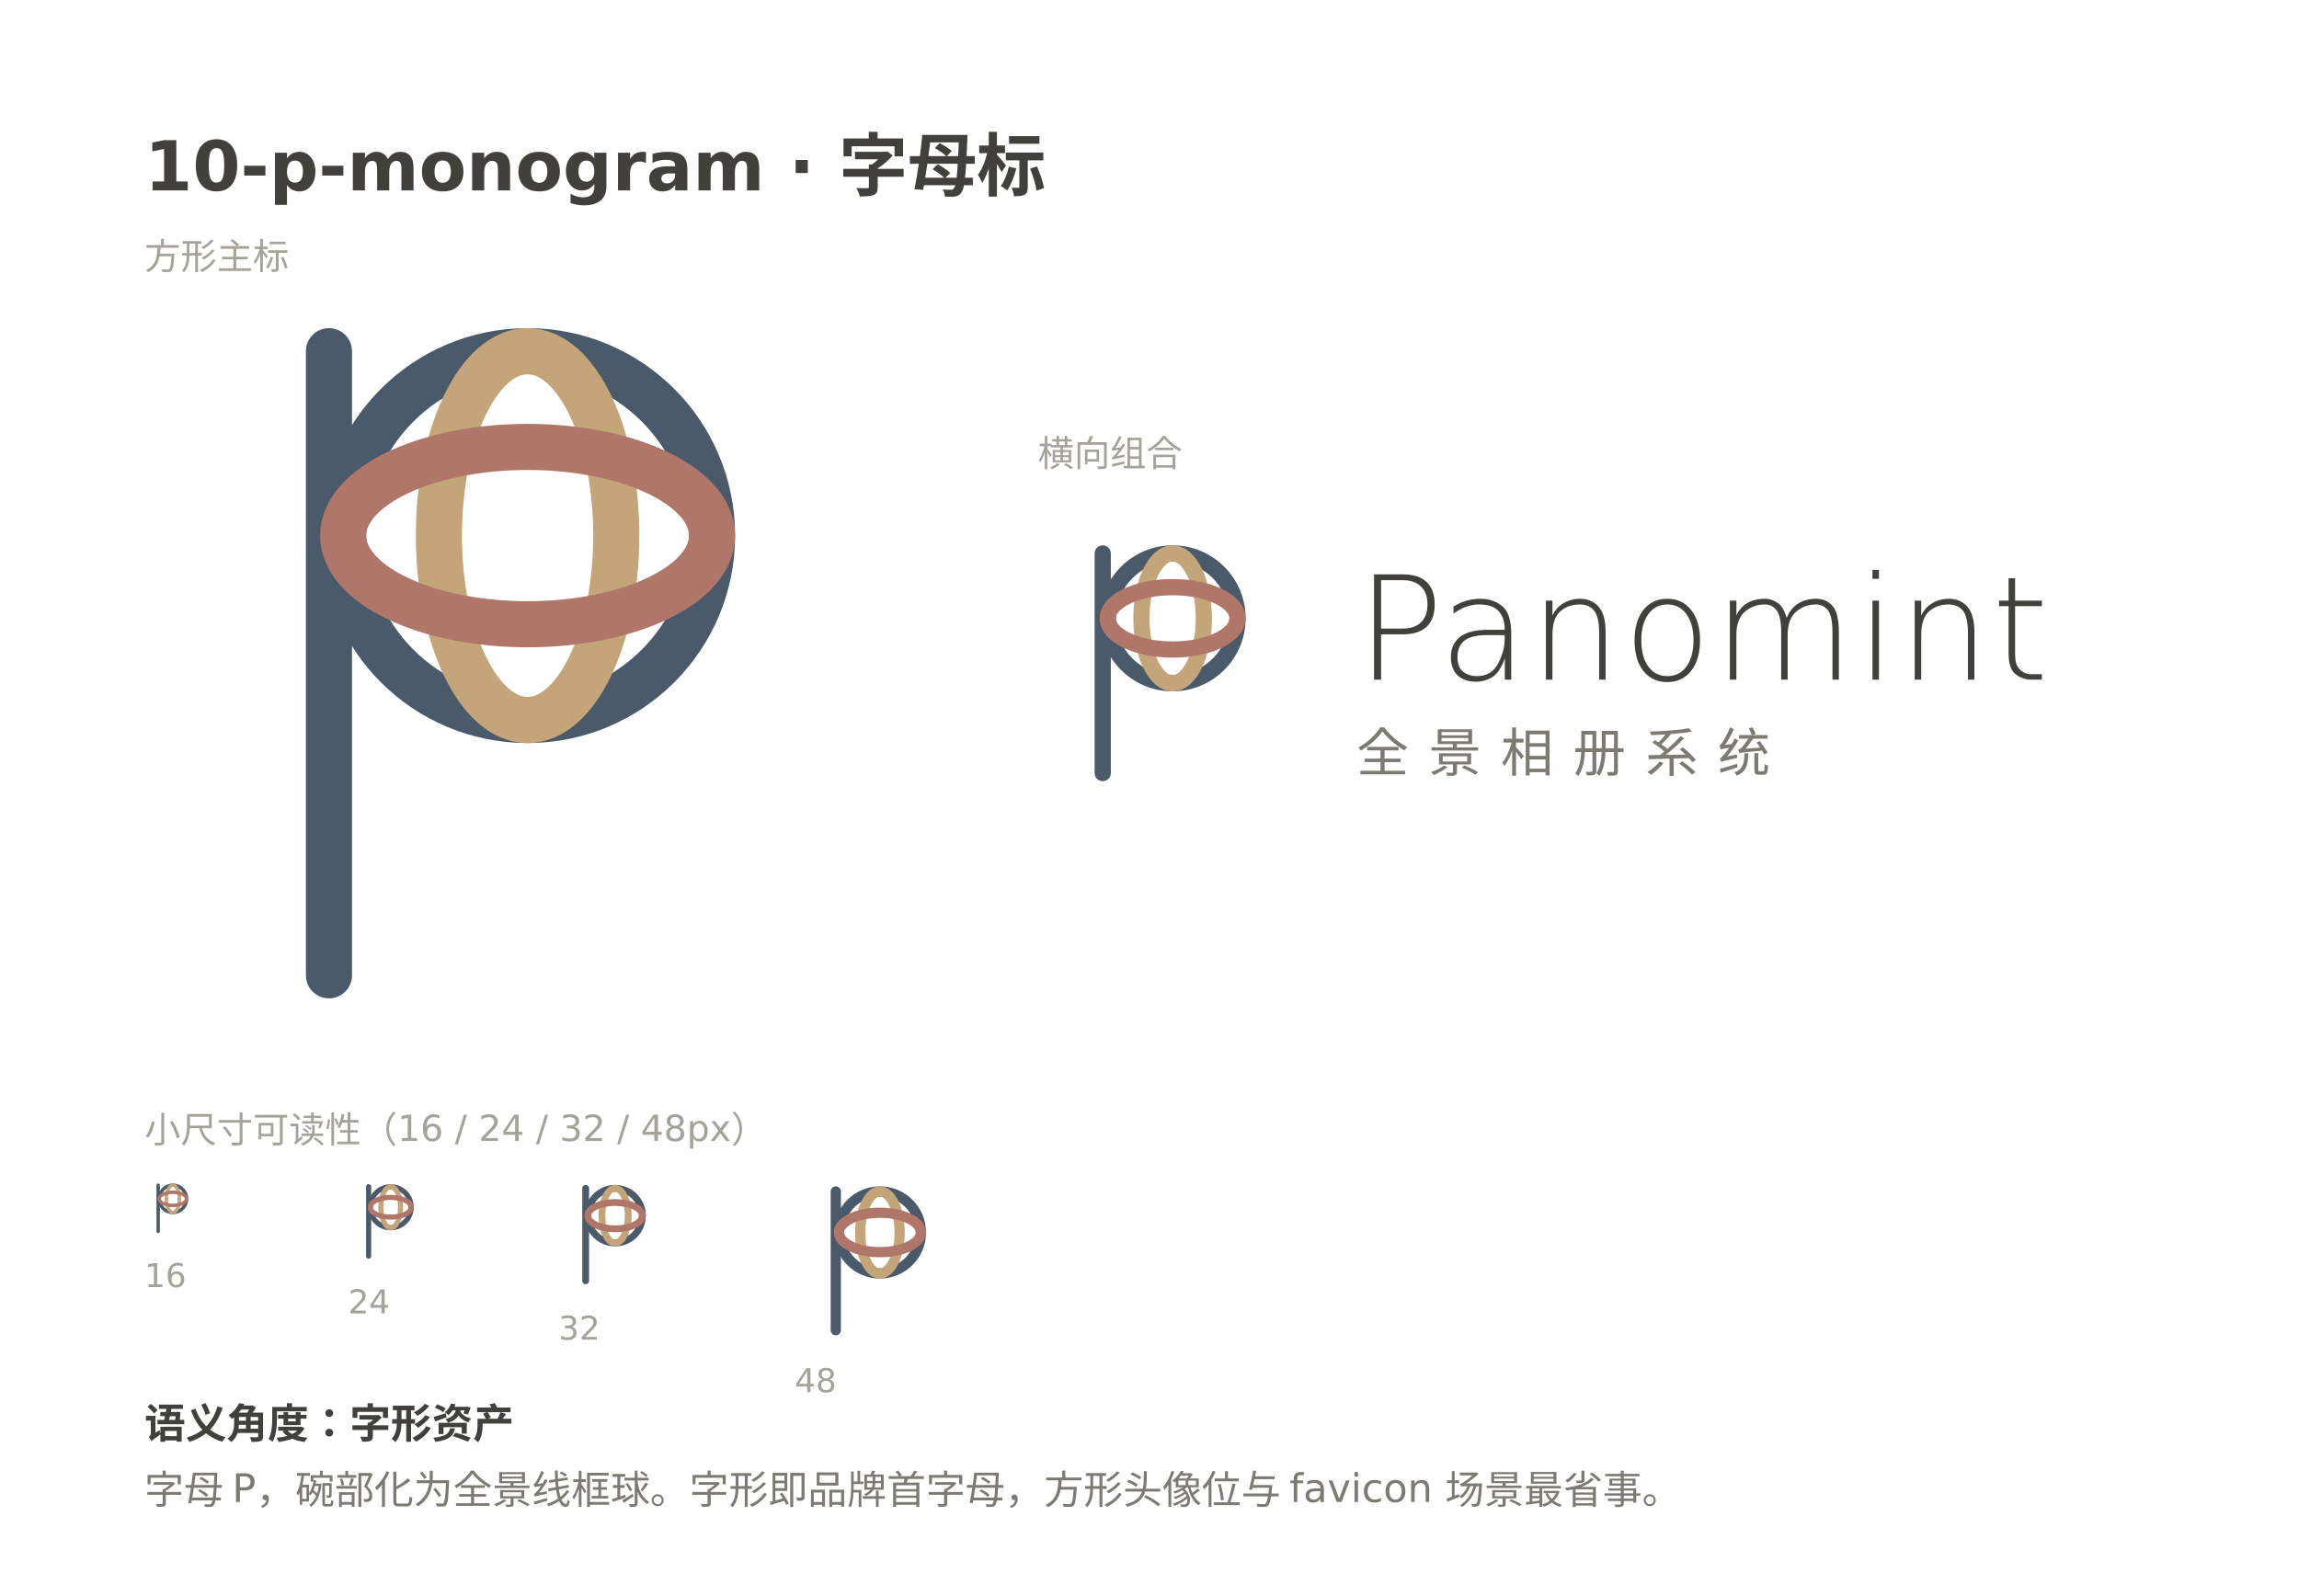
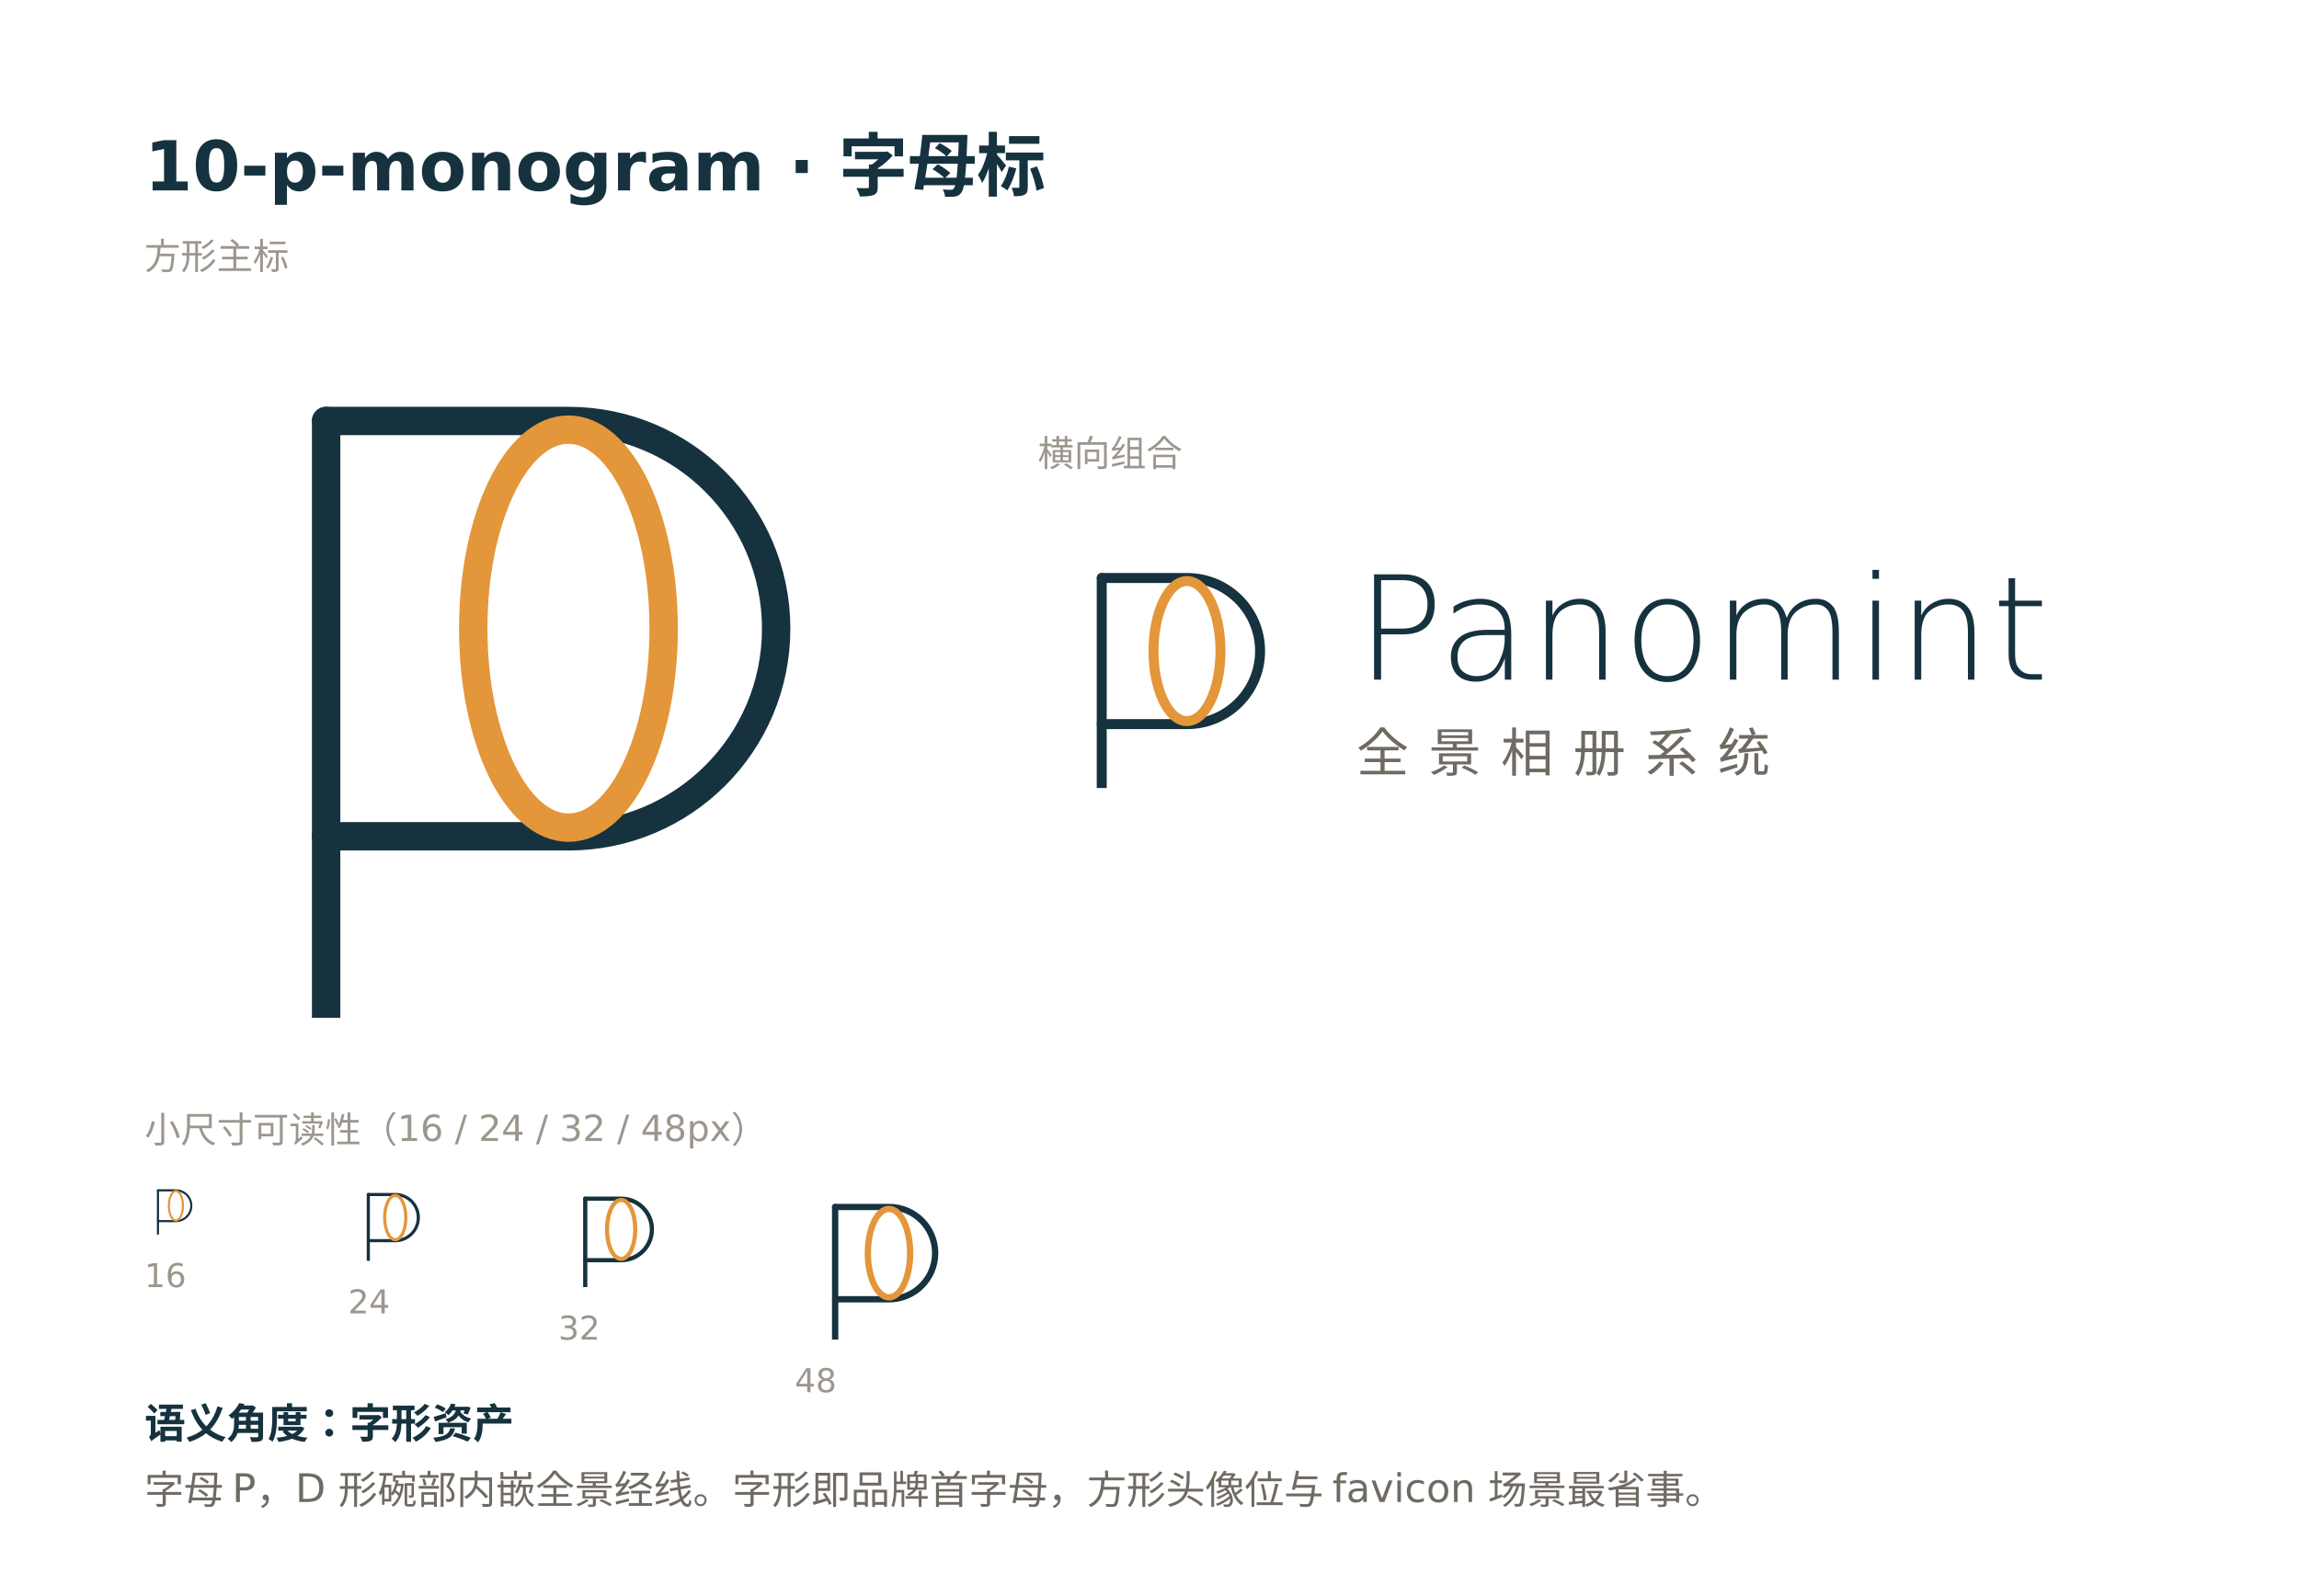
<svg xmlns="http://www.w3.org/2000/svg" width="700" height="486" viewBox="0 0 700 486">
-   <text x="44.0" y="58.0" font-family="&quot;Outfit&quot;,&quot;Segoe UI&quot;,&quot;Noto Sans SC&quot;,&quot;PingFang SC&quot;,&quot;Microsoft YaHei&quot;,&quot;DejaVu Sans&quot;,&quot;Liberation Sans&quot;,&quot;Helvetica Neue&quot;,sans-serif" font-size="21" font-weight="600" fill="#41403c" text-anchor="start">10-p-monogram  ·  字母标</text>
-   <text x="44.0" y="82.0" font-family="&quot;Outfit&quot;,&quot;Segoe UI&quot;,&quot;Noto Sans SC&quot;,&quot;PingFang SC&quot;,&quot;Microsoft YaHei&quot;,&quot;DejaVu Sans&quot;,&quot;Liberation Sans&quot;,&quot;Helvetica Neue&quot;,sans-serif" font-size="11" font-weight="400" fill="#a5a29a" text-anchor="start">方形主标</text>
+   <text x="44.0" y="58.0" font-family="&quot;Outfit&quot;,&quot;Segoe UI&quot;,&quot;Noto Sans SC&quot;,&quot;PingFang SC&quot;,&quot;Microsoft YaHei&quot;,&quot;DejaVu Sans&quot;,&quot;Liberation Sans&quot;,&quot;Helvetica Neue&quot;,sans-serif" font-size="21" font-weight="600" fill="#16323F" text-anchor="start">10-p-monogram  ·  字母标</text>
+   <text x="44.0" y="82.0" font-family="&quot;Outfit&quot;,&quot;Segoe UI&quot;,&quot;Noto Sans SC&quot;,&quot;PingFang SC&quot;,&quot;Microsoft YaHei&quot;,&quot;DejaVu Sans&quot;,&quot;Liberation Sans&quot;,&quot;Helvetica Neue&quot;,sans-serif" font-size="11" font-weight="400" fill="#9c968c" text-anchor="start">方形主标</text>
  <svg x="44" y="94" width="216" height="216" viewBox="0 0 100 100" fill="none">
-     <path d="M26 6 V94" fill="none" stroke="#4a5a6a" stroke-width="6.5" stroke-linecap="round" stroke-linejoin="round" />
-     <circle cx="54" cy="32" r="26" fill="none" stroke="#4a5a6a" stroke-width="6.5" stroke-linecap="round" stroke-linejoin="round" />
-     <ellipse cx="54" cy="32" rx="12.5" ry="26" fill="none" stroke="#c4a57a" stroke-width="6.5" stroke-linecap="round" stroke-linejoin="round" />
-     <ellipse cx="54" cy="32" rx="26" ry="12.5" fill="none" stroke="#b0766a" stroke-width="6.5" stroke-linecap="round" stroke-linejoin="round" />
+     <g transform="translate(50 50) scale(1.22) translate(-50 -50)">
+       <path d="M30 92 V22" fill="none" stroke="#16323F" stroke-width="3.28" stroke-linecap="round" stroke-linejoin="round" />
+       <path d="M30 22 H58 A24 24 0 0 1 58 70 H30" fill="none" stroke="#16323F" stroke-width="3.28" stroke-linecap="round" stroke-linejoin="round" />
+       <ellipse cx="58" cy="46" rx="11" ry="23" fill="none" stroke="#E4963A" stroke-width="3.28" stroke-linecap="round" stroke-linejoin="round" />
+     </g>
  </svg>
-   <text x="316.0" y="142.0" font-family="&quot;Outfit&quot;,&quot;Segoe UI&quot;,&quot;Noto Sans SC&quot;,&quot;PingFang SC&quot;,&quot;Microsoft YaHei&quot;,&quot;DejaVu Sans&quot;,&quot;Liberation Sans&quot;,&quot;Helvetica Neue&quot;,sans-serif" font-size="11" font-weight="400" fill="#a5a29a" text-anchor="start">横向组合</text>
+   <text x="316.0" y="142.0" font-family="&quot;Outfit&quot;,&quot;Segoe UI&quot;,&quot;Noto Sans SC&quot;,&quot;PingFang SC&quot;,&quot;Microsoft YaHei&quot;,&quot;DejaVu Sans&quot;,&quot;Liberation Sans&quot;,&quot;Helvetica Neue&quot;,sans-serif" font-size="11" font-weight="400" fill="#9c968c" text-anchor="start">横向组合</text>
  <svg x="316" y="154" width="340" height="96" viewBox="0 0 340 96">
    <svg x="0" y="10" width="76" height="76" viewBox="0 0 100 100">
-       <path d="M26 6 V94" fill="none" stroke="#4a5a6a" stroke-width="6.5" stroke-linecap="round" stroke-linejoin="round" />
-       <circle cx="54" cy="32" r="26" fill="none" stroke="#4a5a6a" stroke-width="6.5" stroke-linecap="round" stroke-linejoin="round" />
-       <ellipse cx="54" cy="32" rx="12.5" ry="26" fill="none" stroke="#c4a57a" stroke-width="6.5" stroke-linecap="round" stroke-linejoin="round" />
-       <ellipse cx="54" cy="32" rx="26" ry="12.5" fill="none" stroke="#b0766a" stroke-width="6.5" stroke-linecap="round" stroke-linejoin="round" />
+       <g transform="translate(50 50) scale(1.22) translate(-50 -50)">
+         <path d="M30 92 V22" fill="none" stroke="#16323F" stroke-width="3.28" stroke-linecap="round" stroke-linejoin="round" />
+         <path d="M30 22 H58 A24 24 0 0 1 58 70 H30" fill="none" stroke="#16323F" stroke-width="3.28" stroke-linecap="round" stroke-linejoin="round" />
+         <ellipse cx="58" cy="46" rx="11" ry="23" fill="none" stroke="#E4963A" stroke-width="3.28" stroke-linecap="round" stroke-linejoin="round" />
+       </g>
    </svg>
-     <text x="97.0" y="53.0" font-family="&quot;Outfit&quot;,&quot;Segoe UI&quot;,&quot;Noto Sans SC&quot;,&quot;PingFang SC&quot;,&quot;Microsoft YaHei&quot;,&quot;DejaVu Sans&quot;,&quot;Liberation Sans&quot;,&quot;Helvetica Neue&quot;,sans-serif" font-size="44" font-weight="300" fill="#41403c" text-anchor="start" letter-spacing="0.6">Panomint</text>
-     <text x="97.0" y="81.0" font-family="&quot;Outfit&quot;,&quot;Segoe UI&quot;,&quot;Noto Sans SC&quot;,&quot;PingFang SC&quot;,&quot;Microsoft YaHei&quot;,&quot;DejaVu Sans&quot;,&quot;Liberation Sans&quot;,&quot;Helvetica Neue&quot;,sans-serif" font-size="16" font-weight="300" fill="#7d7a73" text-anchor="start" letter-spacing="6">全景相册系统</text>
+     <text x="97.0" y="53.0" font-family="&quot;Outfit&quot;,&quot;Segoe UI&quot;,&quot;Noto Sans SC&quot;,&quot;PingFang SC&quot;,&quot;Microsoft YaHei&quot;,&quot;DejaVu Sans&quot;,&quot;Liberation Sans&quot;,&quot;Helvetica Neue&quot;,sans-serif" font-size="44" font-weight="300" fill="#16323F" text-anchor="start" letter-spacing="0.6">Panomint</text>
+     <text x="97.0" y="81.0" font-family="&quot;Outfit&quot;,&quot;Segoe UI&quot;,&quot;Noto Sans SC&quot;,&quot;PingFang SC&quot;,&quot;Microsoft YaHei&quot;,&quot;DejaVu Sans&quot;,&quot;Liberation Sans&quot;,&quot;Helvetica Neue&quot;,sans-serif" font-size="16" font-weight="300" fill="#6f6a62" text-anchor="start" letter-spacing="6">全景相册系统</text>
  </svg>
-   <text x="44.0" y="348.0" font-family="&quot;Outfit&quot;,&quot;Segoe UI&quot;,&quot;Noto Sans SC&quot;,&quot;PingFang SC&quot;,&quot;Microsoft YaHei&quot;,&quot;DejaVu Sans&quot;,&quot;Liberation Sans&quot;,&quot;Helvetica Neue&quot;,sans-serif" font-size="11" font-weight="400" fill="#a5a29a" text-anchor="start">小尺寸可读性（16 / 24 / 32 / 48px）</text>
+   <text x="44.0" y="348.0" font-family="&quot;Outfit&quot;,&quot;Segoe UI&quot;,&quot;Noto Sans SC&quot;,&quot;PingFang SC&quot;,&quot;Microsoft YaHei&quot;,&quot;DejaVu Sans&quot;,&quot;Liberation Sans&quot;,&quot;Helvetica Neue&quot;,sans-serif" font-size="11" font-weight="400" fill="#9c968c" text-anchor="start">小尺寸可读性（16 / 24 / 32 / 48px）</text>
  <svg x="44" y="360" width="16" height="16" viewBox="0 0 100 100" fill="none">
-     <path d="M26 6 V94" fill="none" stroke="#4a5a6a" stroke-width="6.5" stroke-linecap="round" stroke-linejoin="round" />
-     <circle cx="54" cy="32" r="26" fill="none" stroke="#4a5a6a" stroke-width="6.5" stroke-linecap="round" stroke-linejoin="round" />
-     <ellipse cx="54" cy="32" rx="12.5" ry="26" fill="none" stroke="#c4a57a" stroke-width="6.5" stroke-linecap="round" stroke-linejoin="round" />
-     <ellipse cx="54" cy="32" rx="26" ry="12.5" fill="none" stroke="#b0766a" stroke-width="6.5" stroke-linecap="round" stroke-linejoin="round" />
+     <g transform="translate(50 50) scale(1.22) translate(-50 -50)">
+       <path d="M30 92 V22" fill="none" stroke="#16323F" stroke-width="3.28" stroke-linecap="round" stroke-linejoin="round" />
+       <path d="M30 22 H58 A24 24 0 0 1 58 70 H30" fill="none" stroke="#16323F" stroke-width="3.28" stroke-linecap="round" stroke-linejoin="round" />
+       <ellipse cx="58" cy="46" rx="11" ry="23" fill="none" stroke="#E4963A" stroke-width="3.28" stroke-linecap="round" stroke-linejoin="round" />
+     </g>
  </svg>
-   <text x="44.0" y="392.0" font-family="&quot;Outfit&quot;,&quot;Segoe UI&quot;,&quot;Noto Sans SC&quot;,&quot;PingFang SC&quot;,&quot;Microsoft YaHei&quot;,&quot;DejaVu Sans&quot;,&quot;Liberation Sans&quot;,&quot;Helvetica Neue&quot;,sans-serif" font-size="10" font-weight="400" fill="#a5a29a" text-anchor="start">16</text>
+   <text x="44.0" y="392.0" font-family="&quot;Outfit&quot;,&quot;Segoe UI&quot;,&quot;Noto Sans SC&quot;,&quot;PingFang SC&quot;,&quot;Microsoft YaHei&quot;,&quot;DejaVu Sans&quot;,&quot;Liberation Sans&quot;,&quot;Helvetica Neue&quot;,sans-serif" font-size="10" font-weight="400" fill="#9c968c" text-anchor="start">16</text>
  <svg x="106" y="360" width="24" height="24" viewBox="0 0 100 100" fill="none">
-     <path d="M26 6 V94" fill="none" stroke="#4a5a6a" stroke-width="6.5" stroke-linecap="round" stroke-linejoin="round" />
-     <circle cx="54" cy="32" r="26" fill="none" stroke="#4a5a6a" stroke-width="6.5" stroke-linecap="round" stroke-linejoin="round" />
-     <ellipse cx="54" cy="32" rx="12.5" ry="26" fill="none" stroke="#c4a57a" stroke-width="6.5" stroke-linecap="round" stroke-linejoin="round" />
-     <ellipse cx="54" cy="32" rx="26" ry="12.5" fill="none" stroke="#b0766a" stroke-width="6.5" stroke-linecap="round" stroke-linejoin="round" />
+     <g transform="translate(50 50) scale(1.22) translate(-50 -50)">
+       <path d="M30 92 V22" fill="none" stroke="#16323F" stroke-width="3.28" stroke-linecap="round" stroke-linejoin="round" />
+       <path d="M30 22 H58 A24 24 0 0 1 58 70 H30" fill="none" stroke="#16323F" stroke-width="3.28" stroke-linecap="round" stroke-linejoin="round" />
+       <ellipse cx="58" cy="46" rx="11" ry="23" fill="none" stroke="#E4963A" stroke-width="3.28" stroke-linecap="round" stroke-linejoin="round" />
+     </g>
  </svg>
-   <text x="106.0" y="400.0" font-family="&quot;Outfit&quot;,&quot;Segoe UI&quot;,&quot;Noto Sans SC&quot;,&quot;PingFang SC&quot;,&quot;Microsoft YaHei&quot;,&quot;DejaVu Sans&quot;,&quot;Liberation Sans&quot;,&quot;Helvetica Neue&quot;,sans-serif" font-size="10" font-weight="400" fill="#a5a29a" text-anchor="start">24</text>
+   <text x="106.0" y="400.0" font-family="&quot;Outfit&quot;,&quot;Segoe UI&quot;,&quot;Noto Sans SC&quot;,&quot;PingFang SC&quot;,&quot;Microsoft YaHei&quot;,&quot;DejaVu Sans&quot;,&quot;Liberation Sans&quot;,&quot;Helvetica Neue&quot;,sans-serif" font-size="10" font-weight="400" fill="#9c968c" text-anchor="start">24</text>
  <svg x="170" y="360" width="32" height="32" viewBox="0 0 100 100" fill="none">
-     <path d="M26 6 V94" fill="none" stroke="#4a5a6a" stroke-width="6.5" stroke-linecap="round" stroke-linejoin="round" />
-     <circle cx="54" cy="32" r="26" fill="none" stroke="#4a5a6a" stroke-width="6.5" stroke-linecap="round" stroke-linejoin="round" />
-     <ellipse cx="54" cy="32" rx="12.5" ry="26" fill="none" stroke="#c4a57a" stroke-width="6.5" stroke-linecap="round" stroke-linejoin="round" />
-     <ellipse cx="54" cy="32" rx="26" ry="12.5" fill="none" stroke="#b0766a" stroke-width="6.5" stroke-linecap="round" stroke-linejoin="round" />
+     <g transform="translate(50 50) scale(1.22) translate(-50 -50)">
+       <path d="M30 92 V22" fill="none" stroke="#16323F" stroke-width="3.28" stroke-linecap="round" stroke-linejoin="round" />
+       <path d="M30 22 H58 A24 24 0 0 1 58 70 H30" fill="none" stroke="#16323F" stroke-width="3.28" stroke-linecap="round" stroke-linejoin="round" />
+       <ellipse cx="58" cy="46" rx="11" ry="23" fill="none" stroke="#E4963A" stroke-width="3.28" stroke-linecap="round" stroke-linejoin="round" />
+     </g>
  </svg>
-   <text x="170.0" y="408.0" font-family="&quot;Outfit&quot;,&quot;Segoe UI&quot;,&quot;Noto Sans SC&quot;,&quot;PingFang SC&quot;,&quot;Microsoft YaHei&quot;,&quot;DejaVu Sans&quot;,&quot;Liberation Sans&quot;,&quot;Helvetica Neue&quot;,sans-serif" font-size="10" font-weight="400" fill="#a5a29a" text-anchor="start">32</text>
+   <text x="170.0" y="408.0" font-family="&quot;Outfit&quot;,&quot;Segoe UI&quot;,&quot;Noto Sans SC&quot;,&quot;PingFang SC&quot;,&quot;Microsoft YaHei&quot;,&quot;DejaVu Sans&quot;,&quot;Liberation Sans&quot;,&quot;Helvetica Neue&quot;,sans-serif" font-size="10" font-weight="400" fill="#9c968c" text-anchor="start">32</text>
  <svg x="242" y="360" width="48" height="48" viewBox="0 0 100 100" fill="none">
-     <path d="M26 6 V94" fill="none" stroke="#4a5a6a" stroke-width="6.5" stroke-linecap="round" stroke-linejoin="round" />
-     <circle cx="54" cy="32" r="26" fill="none" stroke="#4a5a6a" stroke-width="6.5" stroke-linecap="round" stroke-linejoin="round" />
-     <ellipse cx="54" cy="32" rx="12.5" ry="26" fill="none" stroke="#c4a57a" stroke-width="6.5" stroke-linecap="round" stroke-linejoin="round" />
-     <ellipse cx="54" cy="32" rx="26" ry="12.5" fill="none" stroke="#b0766a" stroke-width="6.5" stroke-linecap="round" stroke-linejoin="round" />
+     <g transform="translate(50 50) scale(1.22) translate(-50 -50)">
+       <path d="M30 92 V22" fill="none" stroke="#16323F" stroke-width="3.28" stroke-linecap="round" stroke-linejoin="round" />
+       <path d="M30 22 H58 A24 24 0 0 1 58 70 H30" fill="none" stroke="#16323F" stroke-width="3.28" stroke-linecap="round" stroke-linejoin="round" />
+       <ellipse cx="58" cy="46" rx="11" ry="23" fill="none" stroke="#E4963A" stroke-width="3.28" stroke-linecap="round" stroke-linejoin="round" />
+     </g>
  </svg>
-   <text x="242.0" y="424.0" font-family="&quot;Outfit&quot;,&quot;Segoe UI&quot;,&quot;Noto Sans SC&quot;,&quot;PingFang SC&quot;,&quot;Microsoft YaHei&quot;,&quot;DejaVu Sans&quot;,&quot;Liberation Sans&quot;,&quot;Helvetica Neue&quot;,sans-serif" font-size="10" font-weight="400" fill="#a5a29a" text-anchor="start">48</text>
-   <text x="44.0" y="438.0" font-family="&quot;Outfit&quot;,&quot;Segoe UI&quot;,&quot;Noto Sans SC&quot;,&quot;PingFang SC&quot;,&quot;Microsoft YaHei&quot;,&quot;DejaVu Sans&quot;,&quot;Liberation Sans&quot;,&quot;Helvetica Neue&quot;,sans-serif" font-size="12.5" font-weight="600" fill="#41403c" text-anchor="start">语义角度：字形资产</text>
-   <text x="44.0" y="458.0" font-family="&quot;Outfit&quot;,&quot;Segoe UI&quot;,&quot;Noto Sans SC&quot;,&quot;PingFang SC&quot;,&quot;Microsoft YaHei&quot;,&quot;DejaVu Sans&quot;,&quot;Liberation Sans&quot;,&quot;Helvetica Neue&quot;,sans-serif" font-size="12" font-weight="400" fill="#7d7a73" text-anchor="start">字母 P，碗部化为全景线框球。字形即品牌首字母，方形头像位与 favicon 场景最省事。</text>
-   <text x="44.0" y="475.0" font-family="&quot;Outfit&quot;,&quot;Segoe UI&quot;,&quot;Noto Sans SC&quot;,&quot;PingFang SC&quot;,&quot;Microsoft YaHei&quot;,&quot;DejaVu Sans&quot;,&quot;Liberation Sans&quot;,&quot;Helvetica Neue&quot;,sans-serif" font-size="12" font-weight="400" fill="#7d7a73" text-anchor="start" />
+   <text x="242.0" y="424.0" font-family="&quot;Outfit&quot;,&quot;Segoe UI&quot;,&quot;Noto Sans SC&quot;,&quot;PingFang SC&quot;,&quot;Microsoft YaHei&quot;,&quot;DejaVu Sans&quot;,&quot;Liberation Sans&quot;,&quot;Helvetica Neue&quot;,sans-serif" font-size="10" font-weight="400" fill="#9c968c" text-anchor="start">48</text>
+   <text x="44.0" y="438.0" font-family="&quot;Outfit&quot;,&quot;Segoe UI&quot;,&quot;Noto Sans SC&quot;,&quot;PingFang SC&quot;,&quot;Microsoft YaHei&quot;,&quot;DejaVu Sans&quot;,&quot;Liberation Sans&quot;,&quot;Helvetica Neue&quot;,sans-serif" font-size="12.5" font-weight="600" fill="#16323F" text-anchor="start">语义角度：字形资产</text>
+   <text x="44.0" y="458.0" font-family="&quot;Outfit&quot;,&quot;Segoe UI&quot;,&quot;Noto Sans SC&quot;,&quot;PingFang SC&quot;,&quot;Microsoft YaHei&quot;,&quot;DejaVu Sans&quot;,&quot;Liberation Sans&quot;,&quot;Helvetica Neue&quot;,sans-serif" font-size="12" font-weight="400" fill="#6f6a62" text-anchor="start">字母 P，D 形碗部内嵌全景经线。字形即品牌首字母，方形头像位与 favicon 场景最省事。</text>
+   <text x="44.0" y="475.0" font-family="&quot;Outfit&quot;,&quot;Segoe UI&quot;,&quot;Noto Sans SC&quot;,&quot;PingFang SC&quot;,&quot;Microsoft YaHei&quot;,&quot;DejaVu Sans&quot;,&quot;Liberation Sans&quot;,&quot;Helvetica Neue&quot;,sans-serif" font-size="12" font-weight="400" fill="#6f6a62" text-anchor="start" />
</svg>
